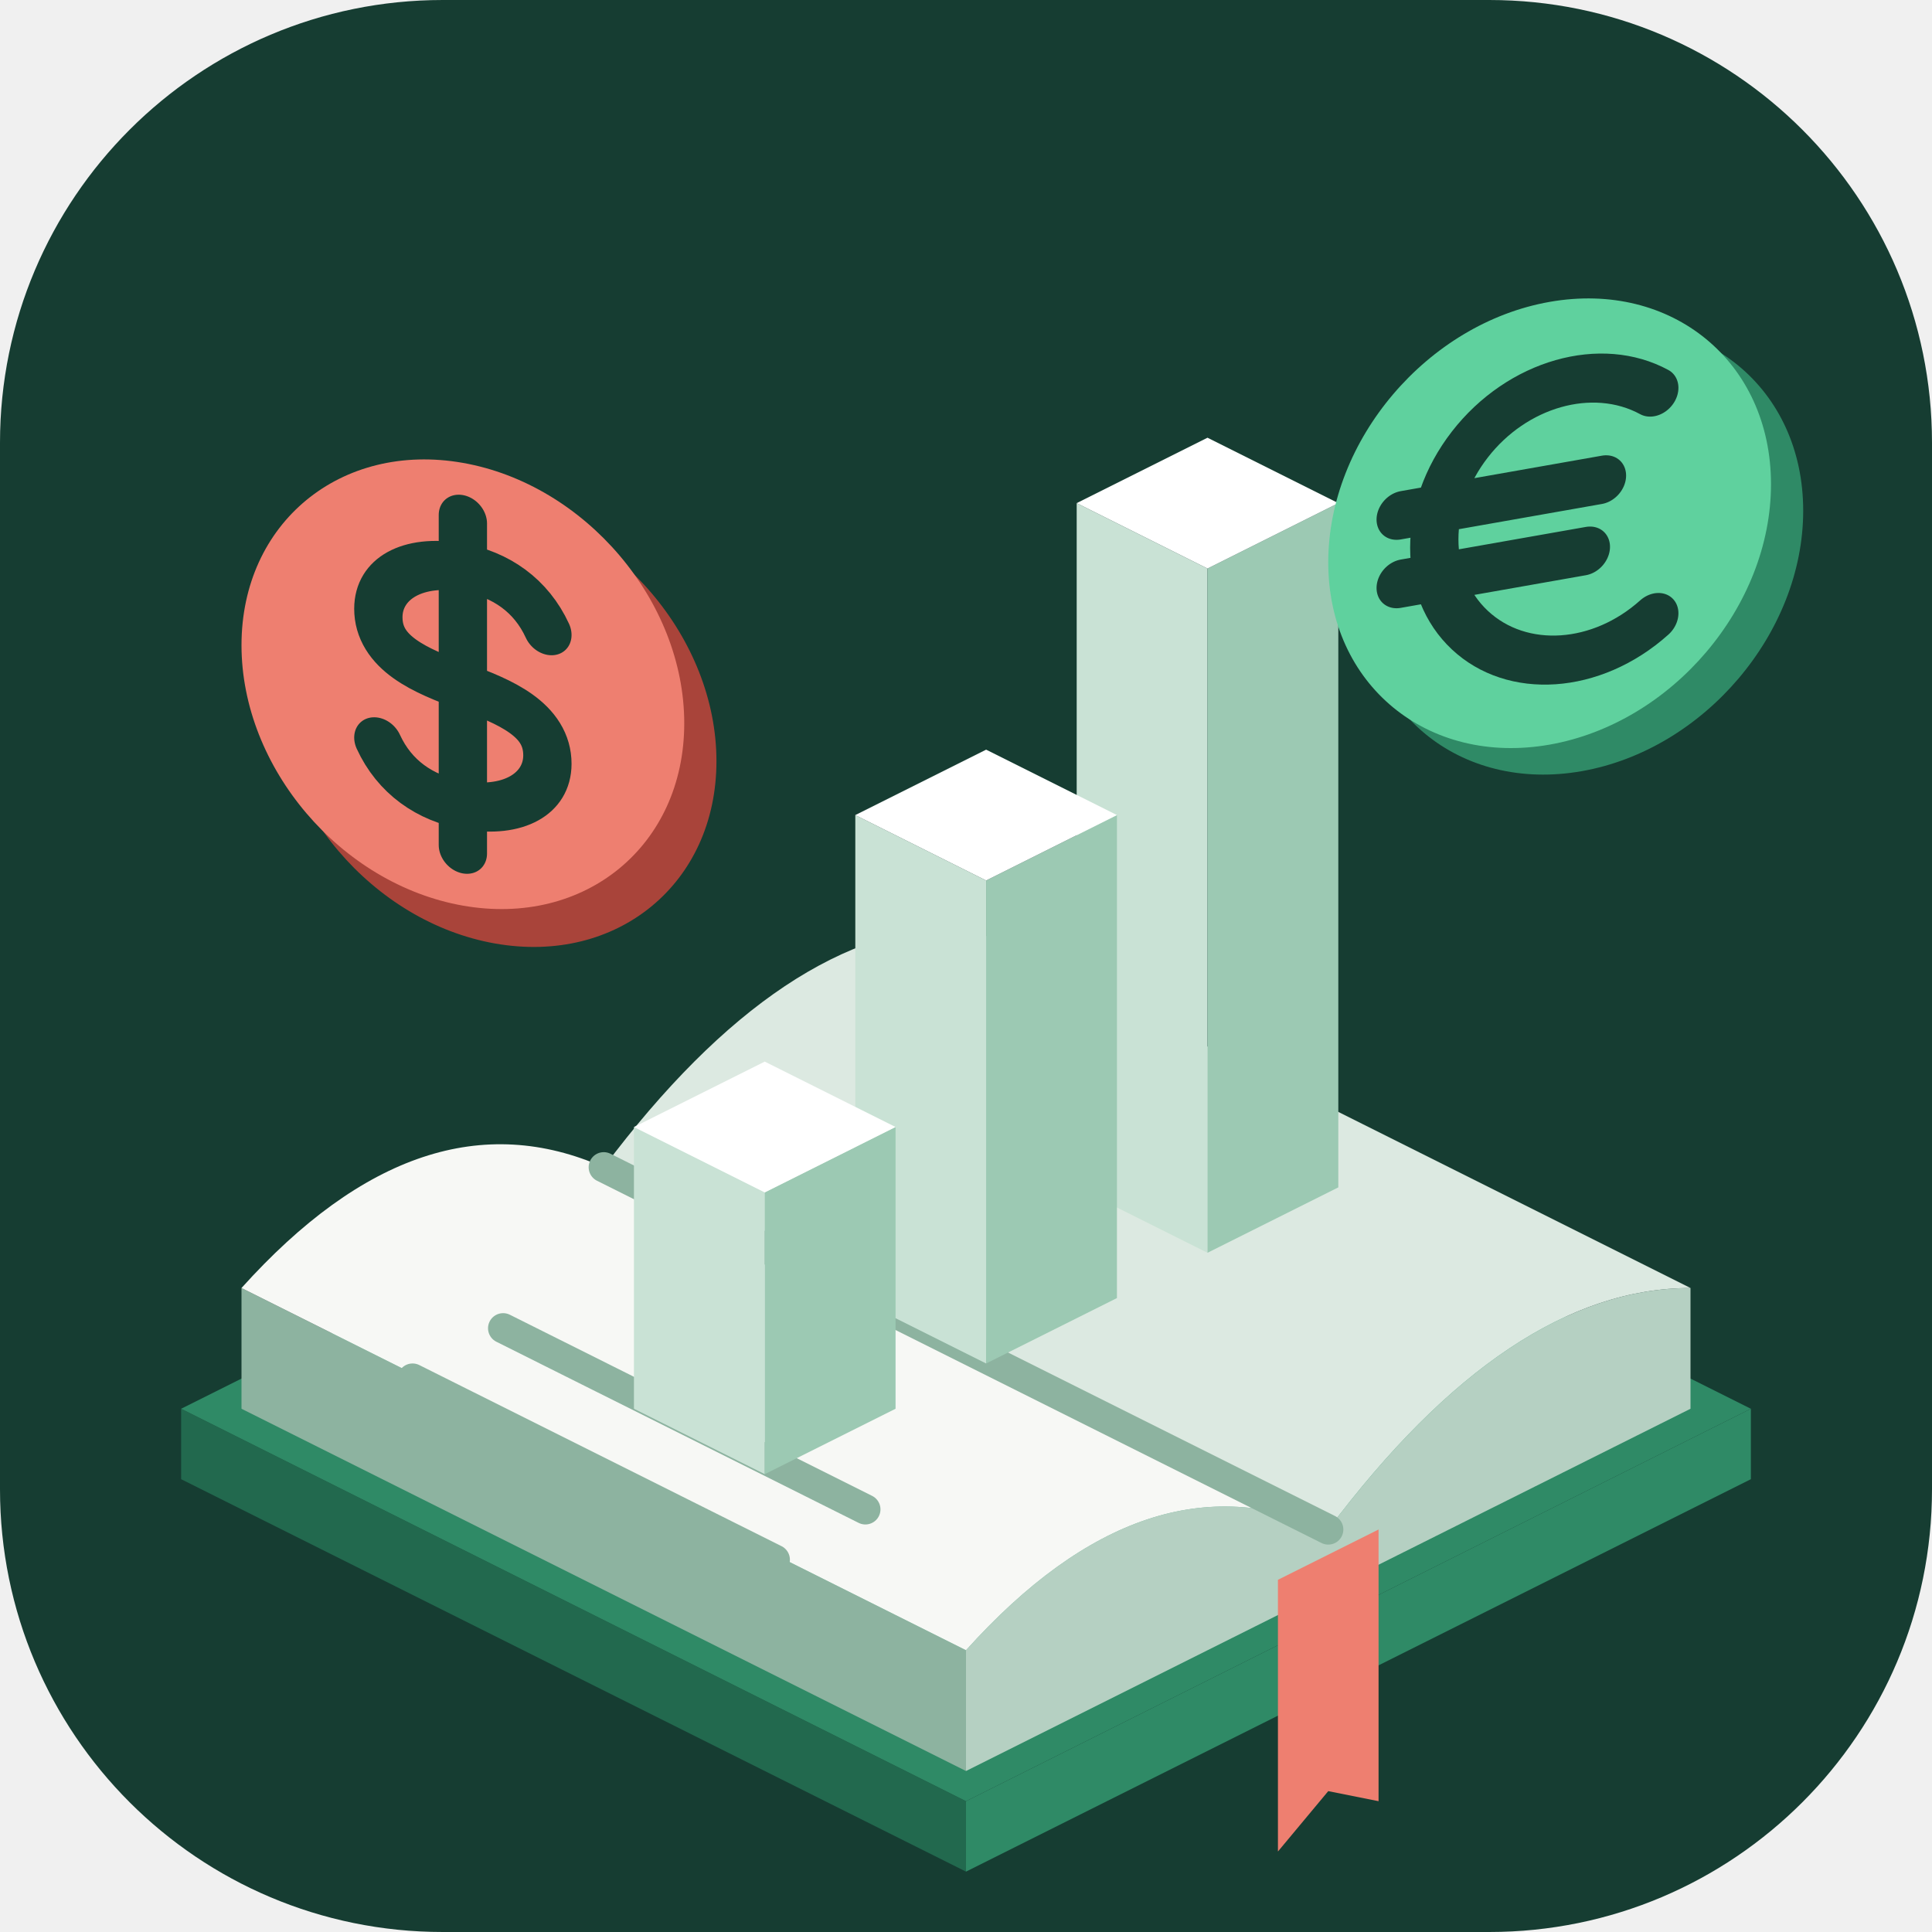
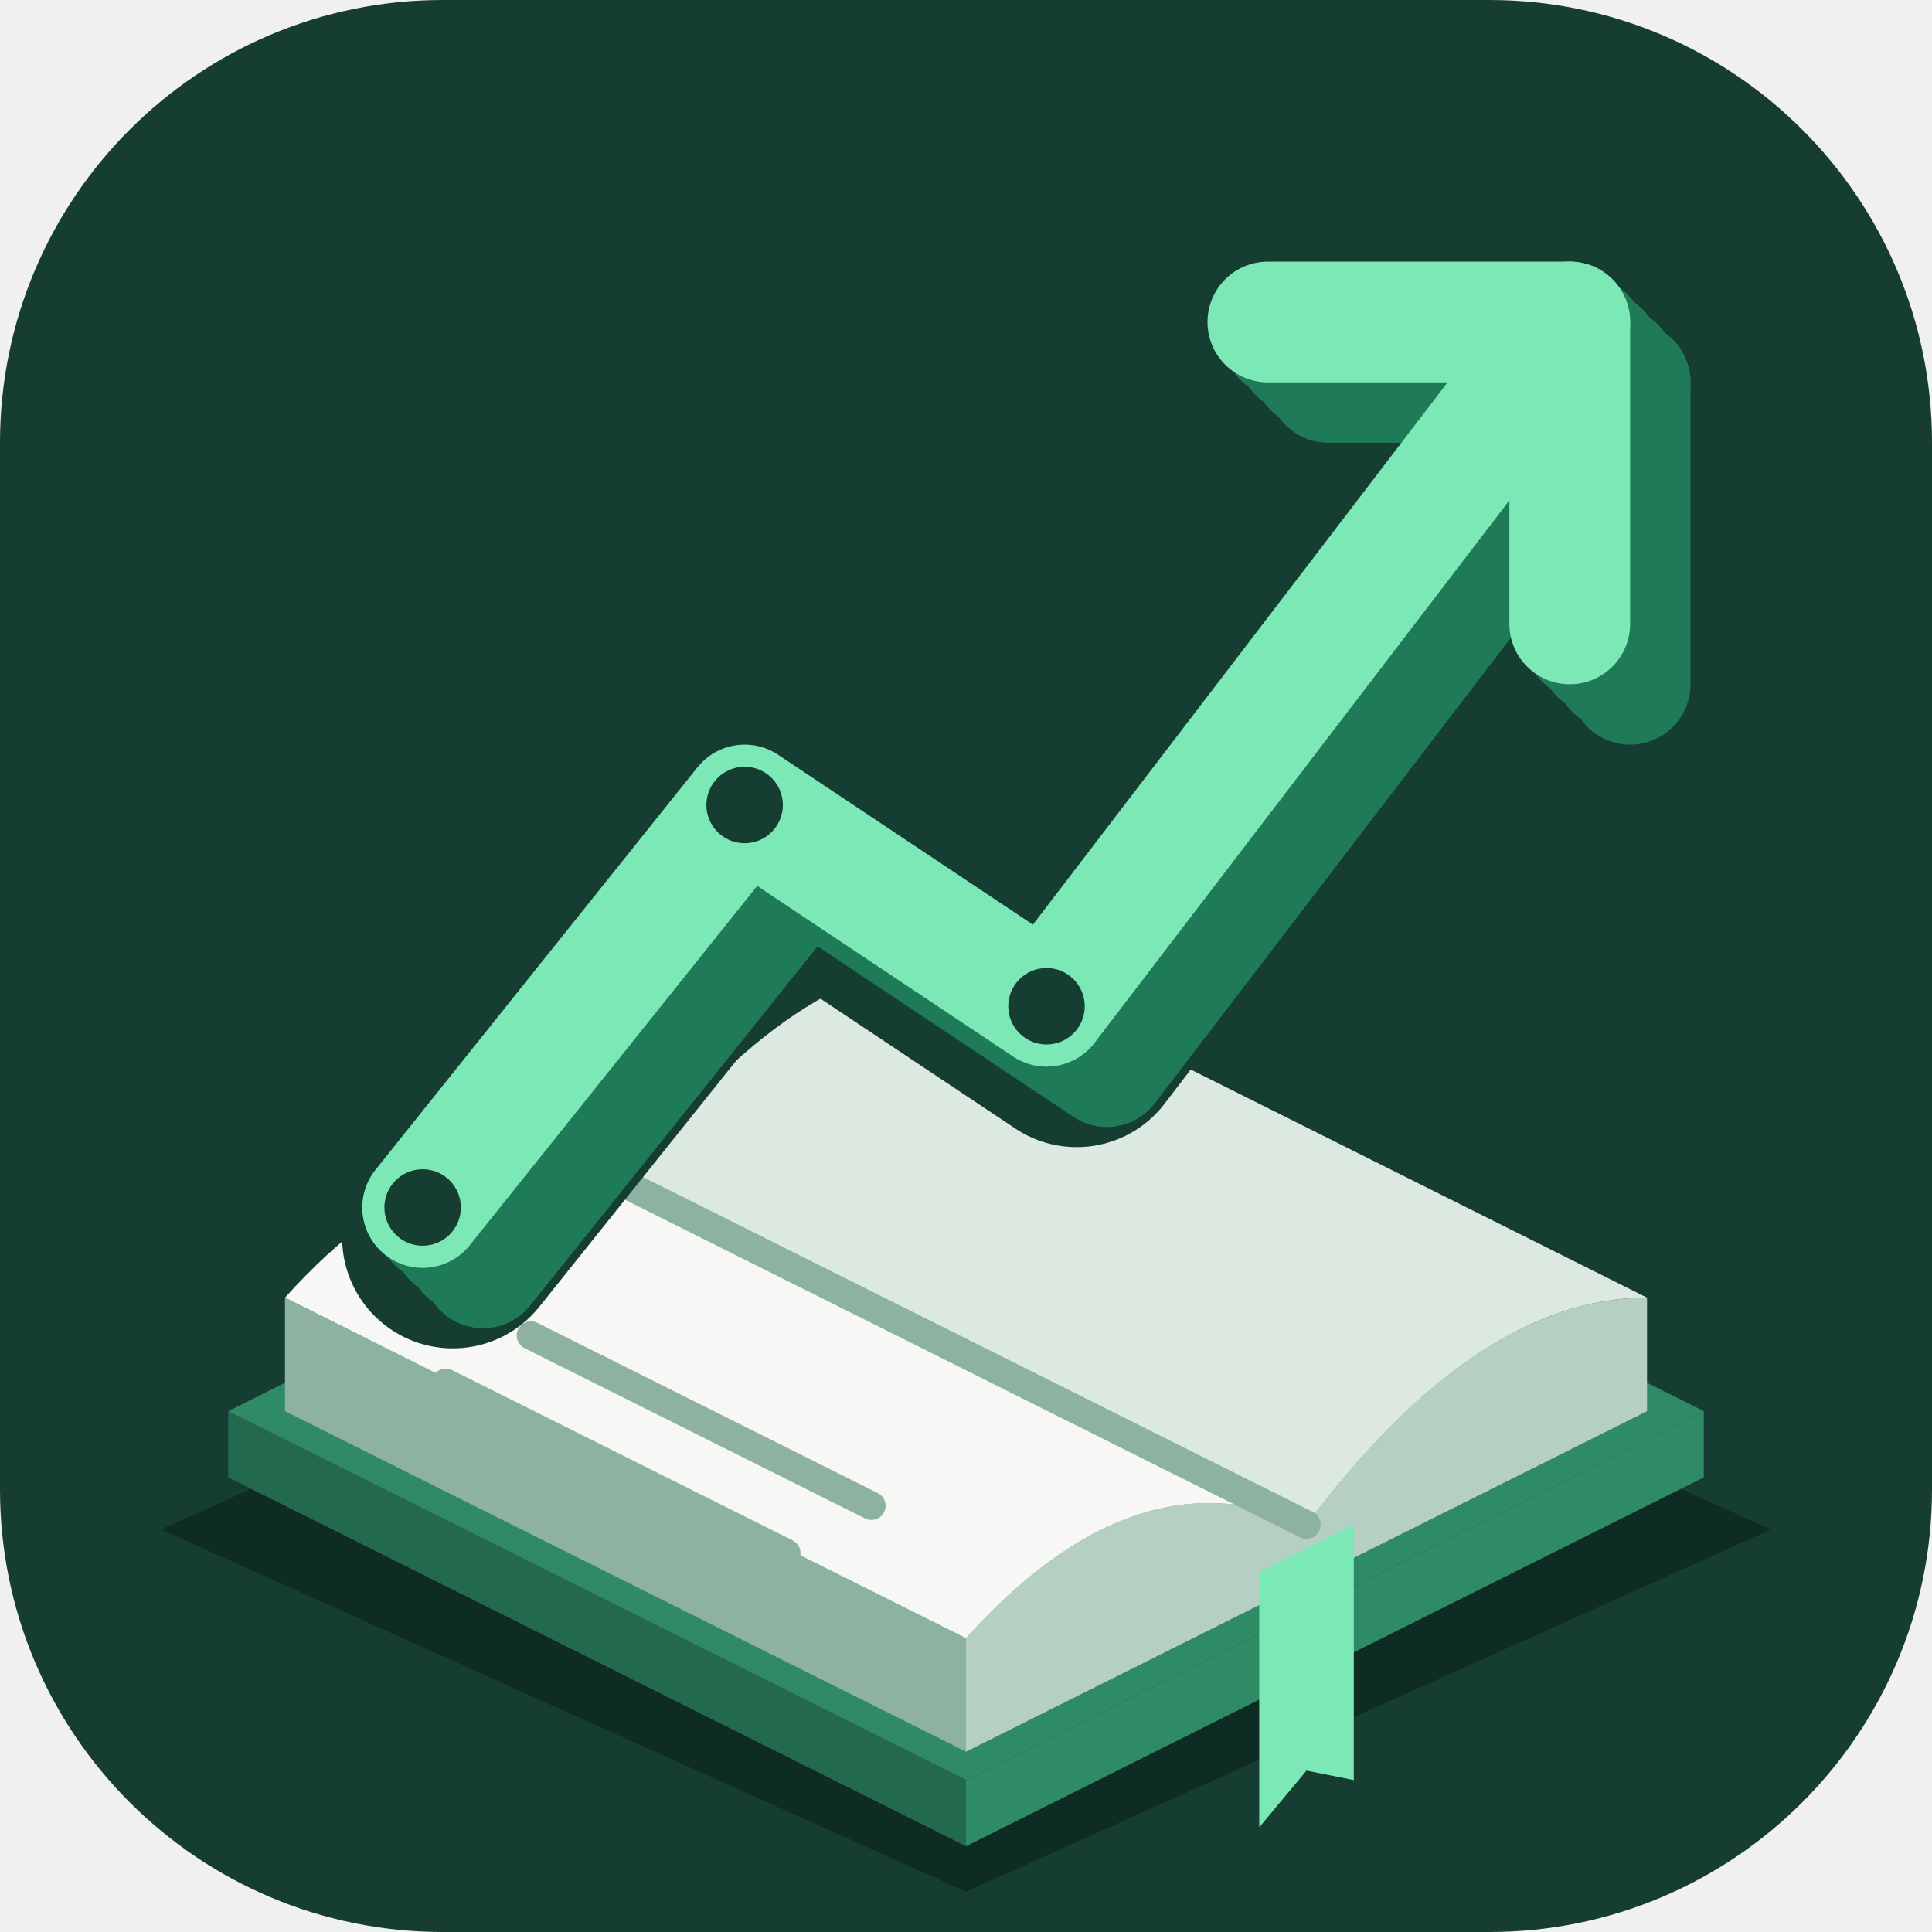
<svg xmlns="http://www.w3.org/2000/svg" class="lg-appicon" width="512" height="512" viewBox="0 0 96 96" role="img" aria-label="Ledgerly">
  <rect width="96" height="96" rx="22" fill="#163d32" />
-   <polygon points="9,70 48,89.5 48,93 9,73.5" fill="#22694e" />
-   <polygon points="48,89.5 87,70 87,73.5 48,93" fill="#2f8a66" />
-   <polygon points="9,70 48,50.5 87,70 48,89.5" fill="#2f8a66" />
-   <polygon points="12,64 48,82 48,88 12,70" fill="#8db3a0" />
-   <path d="M48 82Q57 72 66 76Q75 64 84 64V70L48 88Z" fill="#b5d0c2" />
-   <path d="M63.5 78.5l5-2.5v13.5l-2.5-.5-2.5 3z" fill="#ee7f70" />
-   <path d="M12 64Q21 54 30 58L66 76Q57 72 48 82Z" fill="#f7f8f5" />
-   <path d="M30 58Q39 46 48 46L84 64Q75 64 66 76Z" fill="#dce9e1" />
-   <path d="M25 66l18 9M20.5 68.5l18 9" stroke="#8db3a0" stroke-width="1.5" stroke-linecap="round" />
-   <path d="M30 58l36 18" stroke="#8db3a0" stroke-width="1.5" stroke-linecap="round" />
-   <polygon points="53.5,25 60,28.25 60,62.25 53.5,59" fill="#c9e2d5" />
-   <polygon points="60,28.25 66.5,25 66.5,59 60,62.25" fill="#9cc9b3" />
-   <polygon points="53.5,25 60,21.75 66.5,25 60,28.25" fill="#ffffff" />
-   <polygon points="42.5,40.5 49,43.75 49,67.75 42.5,64.5" fill="#c9e2d5" />
-   <polygon points="49,43.75 55.5,40.5 55.5,64.5 49,67.75" fill="#9cc9b3" />
-   <polygon points="42.5,40.5 49,37.25 55.5,40.5 49,43.75" fill="#ffffff" />
-   <polygon points="31.5,56 38,59.25 38,73.25 31.5,70" fill="#c9e2d5" />
-   <polygon points="38,59.25 44.5,56 44.5,70 38,73.25" fill="#9cc9b3" />
-   <polygon points="31.5,56 38,52.75 44.5,56 38,59.25" fill="#ffffff" />
-   <g transform="translate(23 34) skewY(10)">
-     <circle cx="1.6" cy="1.6" r="11" fill="#a9443a" />
-     <circle r="11" fill="#ee7f70" />
-     <path d="M4.2-3.4C3.4-5 1.9-5.8 0-5.8c-2.5 0-4.2 1.3-4.2 3 0 2 2.1 2.5 4.2 2.9s4.2.9 4.2 2.9c0 1.7-1.7 3-4.2 3-1.9 0-3.4-.8-4.2-2.4M0-8.2V8.2" transform="scale(1)" fill="none" stroke="#163d32" stroke-width="2.4" stroke-linecap="round" stroke-linejoin="round" />
+   <polygon points="8,76 48,94 88,76 48,58" fill="#0f2c24" />
+   <g transform="translate(48 72) scale(.94) translate(-48 -72)">
+     <polygon points="9,70 48,89.5 48,93 9,73.5" fill="#22694e" />
+     <polygon points="48,89.5 87,70 87,73.5 48,93" fill="#2f8a66" />
+     <polygon points="9,70 48,50.5 87,70 48,89.5" fill="#2f8a66" />
+     <polygon points="12,64 48,82 48,88 12,70" fill="#8db3a0" />
+     <path d="M48 82Q57 72 66 76Q75 64 84 64V70L48 88Z" fill="#b5d0c2" />
+     <path d="M63.5 78.5l5-2.5v13.5l-2.5-.5-2.5 3z" fill="#7ce8b5" />
+     <path d="M12 64Q21 54 30 58L66 76Q57 72 48 82Z" fill="#f7f8f5" />
+     <path d="M30 58Q39 46 48 46L84 64Q75 64 66 76Z" fill="#dce9e1" />
+     <path d="M25 66l18 9M20.5 68.5l18 9" stroke="#8db3a0" stroke-width="1.5" stroke-linecap="round" />
+     <path d="M30 58l36 18" stroke="#8db3a0" stroke-width="1.5" stroke-linecap="round" />
  </g>
-   <g transform="translate(77 26) skewY(-10)">
-     <circle cx="1.6" cy="1.6" r="11" fill="#2f8a66" />
-     <circle r="11" fill="#5fd19e" />
-     <path d="M5.2-5.6A6.9 6.9 0 1 0 5.2 5.6M-7.4-1.7H2.6M-7.4 1.7H1.8" transform="scale(1)" fill="none" stroke="#163d32" stroke-width="2.4" stroke-linecap="round" stroke-linejoin="round" />
-   </g>
+   <path d="M21 60L37 40L52 50L78 16" fill="none" stroke="#163d32" stroke-width="11" stroke-linecap="round" stroke-linejoin="round" transform="translate(1.5 1.5)" />
+   <path d="M63 16H78V31" fill="none" stroke="#163d32" stroke-width="11" stroke-linecap="round" stroke-linejoin="round" transform="translate(1.5 1.5)" />
+   <path d="M21 60L37 40L52 50L78 16" fill="none" stroke="#1f7a58" stroke-width="6" stroke-linecap="round" stroke-linejoin="round" transform="translate(3 3)" />
+   <path d="M63 16H78V31" fill="none" stroke="#1f7a58" stroke-width="6" stroke-linecap="round" stroke-linejoin="round" transform="translate(3 3)" />
+   <path d="M21 60L37 40L52 50L78 16" fill="none" stroke="#1f7a58" stroke-width="6" stroke-linecap="round" stroke-linejoin="round" transform="translate(2.25 2.25)" />
+   <path d="M63 16H78V31" fill="none" stroke="#1f7a58" stroke-width="6" stroke-linecap="round" stroke-linejoin="round" transform="translate(2.25 2.25)" />
+   <path d="M21 60L37 40L52 50L78 16" fill="none" stroke="#1f7a58" stroke-width="6" stroke-linecap="round" stroke-linejoin="round" transform="translate(1.5 1.5)" />
+   <path d="M63 16H78V31" fill="none" stroke="#1f7a58" stroke-width="6" stroke-linecap="round" stroke-linejoin="round" transform="translate(1.5 1.5)" />
+   <path d="M21 60L37 40L52 50L78 16" fill="none" stroke="#1f7a58" stroke-width="6" stroke-linecap="round" stroke-linejoin="round" transform="translate(0.75 0.75)" />
+   <path d="M63 16H78V31" fill="none" stroke="#1f7a58" stroke-width="6" stroke-linecap="round" stroke-linejoin="round" transform="translate(0.75 0.75)" />
+   <path d="M21 60L37 40L52 50L78 16" fill="none" stroke="#7ce8b5" stroke-width="6" stroke-linecap="round" stroke-linejoin="round" />
+   <path d="M63 16H78V31" fill="none" stroke="#7ce8b5" stroke-width="6" stroke-linecap="round" stroke-linejoin="round" />
+   <circle cx="21" cy="60" r="1.9" fill="#163d32" />
+   <circle cx="37" cy="40" r="1.9" fill="#163d32" />
+   <circle cx="52" cy="50" r="1.9" fill="#163d32" />
</svg>
